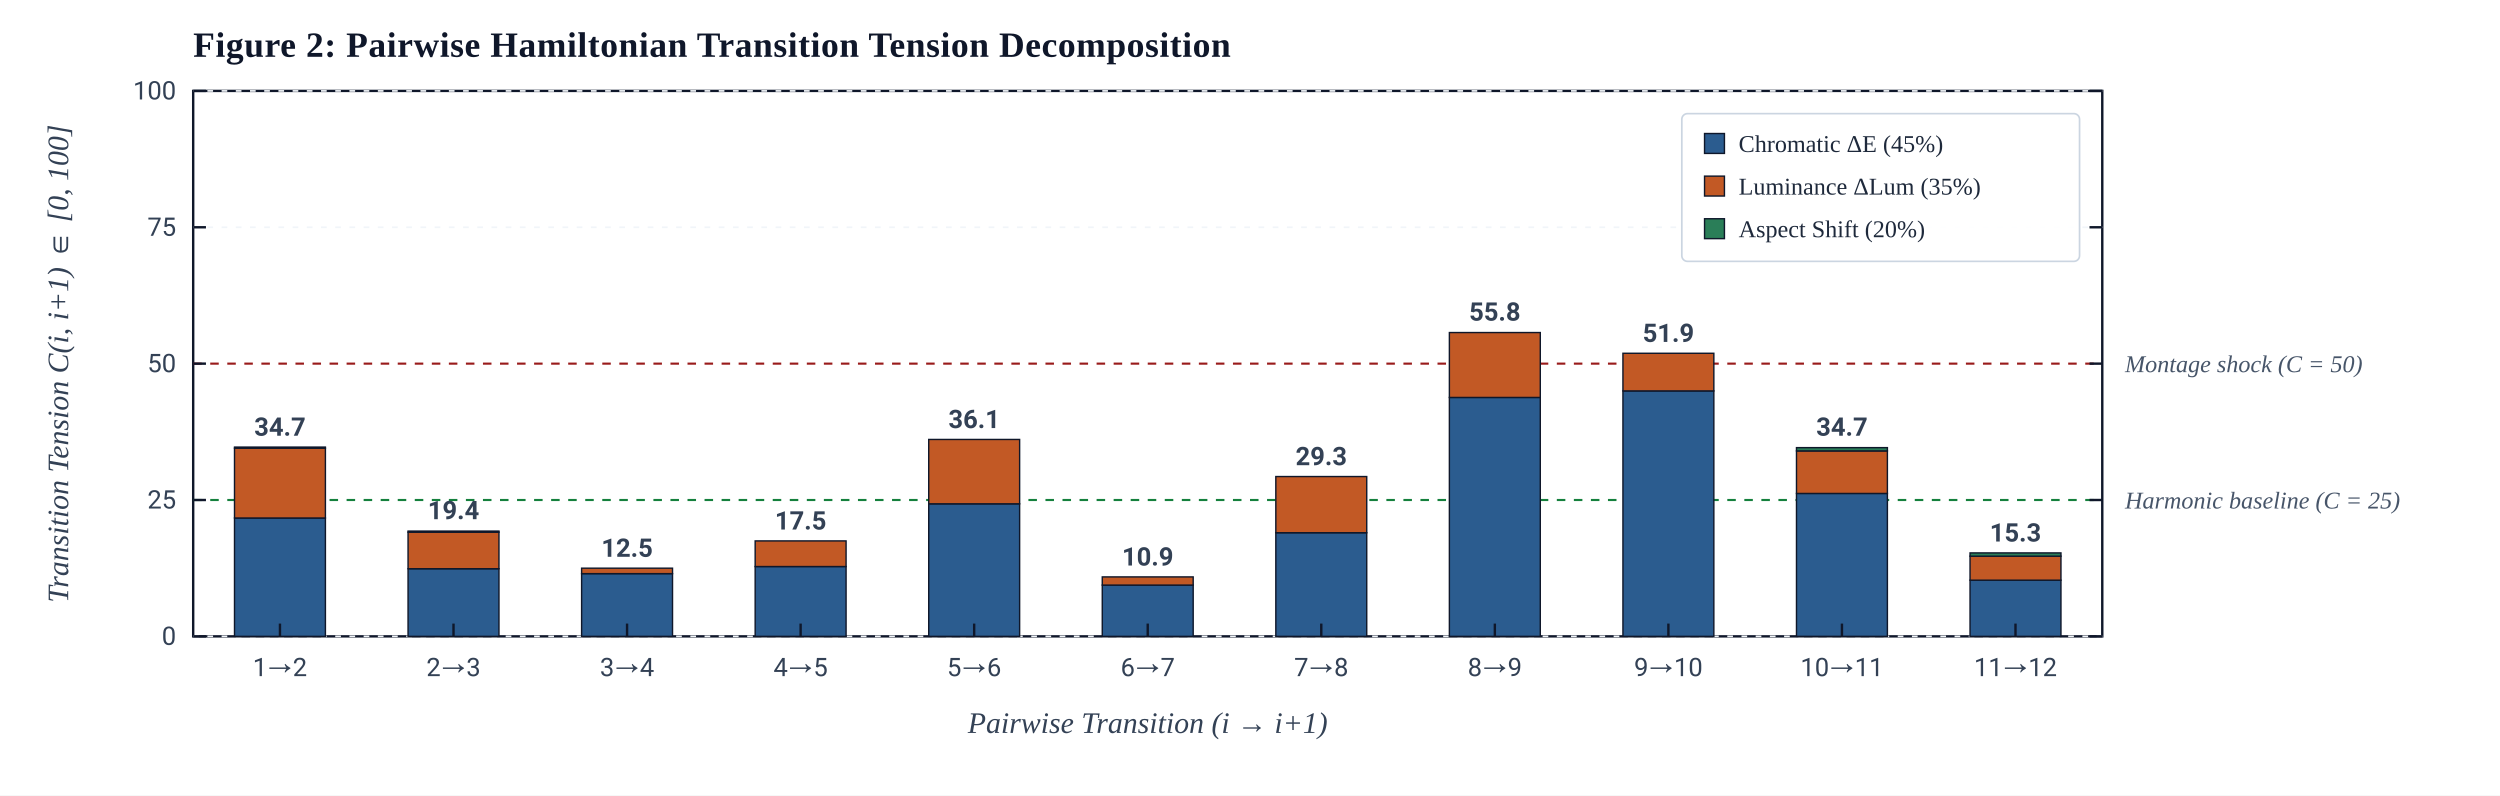
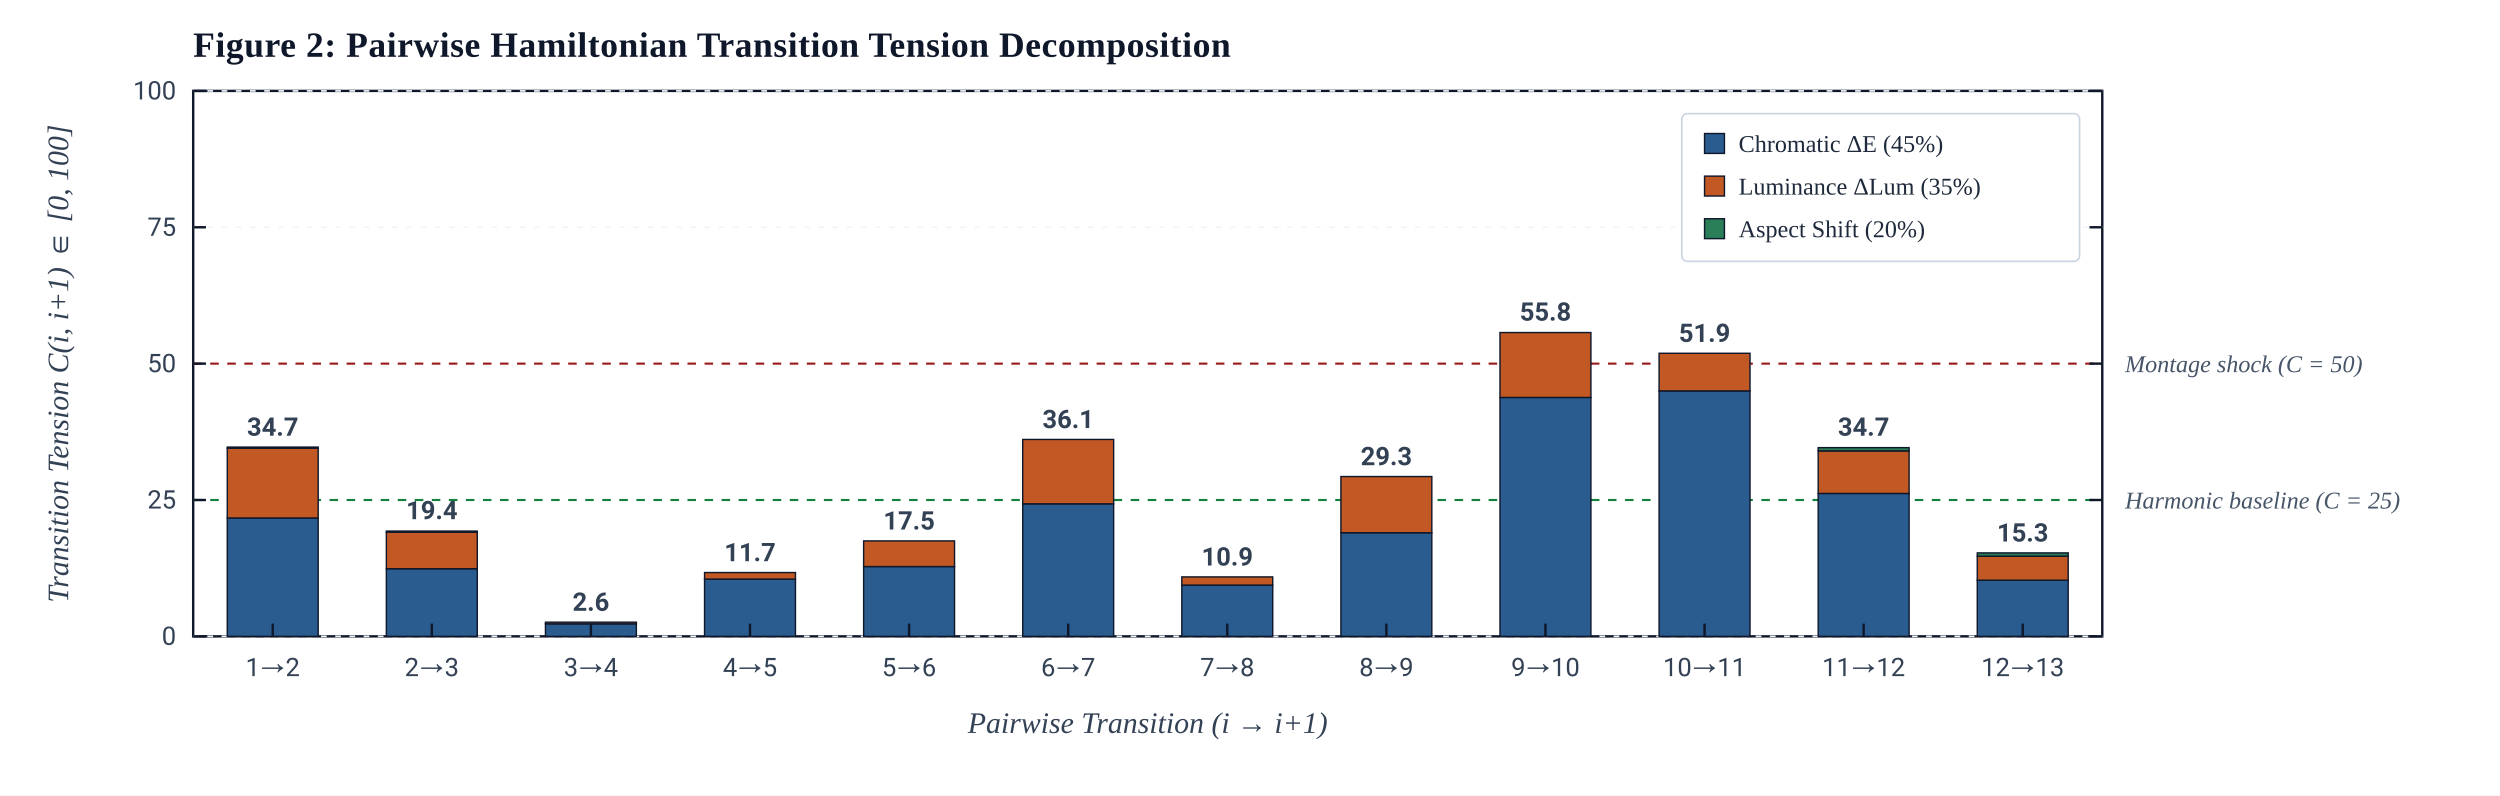
<svg xmlns="http://www.w3.org/2000/svg" viewBox="0 0 880 280" width="100%" height="100%">
  <style>
    .paper-bg { fill: #ffffff; }
    .spine-box { fill: #ffffff; stroke: #0f172a; stroke-width: 0.85; }
    .academic-grid { stroke: #f1f5f9; stroke-width: 0.6; stroke-dasharray: 2 3; }
    .tick-line { stroke: #0f172a; stroke-width: 0.85; }
    .fig-heading { fill: #0f172a; font-family: "Times New Roman", Times, "Nimbus Roman No9 L", "Liberation Serif", serif; font-size: 12.5px; font-weight: bold; letter-spacing: 0.2px; }
    .axis-title { fill: #334155; font-family: "Times New Roman", Times, "Nimbus Roman No9 L", "Liberation Serif", serif; font-size: 10.5px; font-style: italic; }
    .tick-label { fill: #334155; font-family: -apple-system, BlinkMacSystemFont, "Segoe UI", Roboto, Helvetica, Arial, sans-serif; font-size: 9px; font-variant-numeric: tabular-nums; }
    .threshold-label { fill: #475569; font-family: "Times New Roman", Times, "Nimbus Roman No9 L", "Liberation Serif", serif; font-size: 8.5px; font-style: italic; }
    .legend-text { fill: #1e293b; font-family: "Times New Roman", Times, "Nimbus Roman No9 L", "Liberation Serif", serif; font-size: 8.5px; }
  </style>
  <rect width="880" height="280" class="paper-bg" />
  <text x="68" y="20" class="fig-heading">Figure 2: Pairwise Hamiltonian Transition Tension Decomposition</text>
  <rect x="68" y="32" width="672" height="192" class="spine-box" />
  <text transform="translate(24, 128) rotate(-90)" class="axis-title" text-anchor="middle">Transition Tension C(i, i+1) ∈ [0, 100]</text>
  <line x1="68" y1="32" x2="740" y2="32" class="academic-grid" />
  <line x1="68" y1="32" x2="72.5" y2="32" class="tick-line" />
  <line x1="735.5" y1="32" x2="740" y2="32" class="tick-line" />
  <text x="62" y="35" class="tick-label" text-anchor="end">100</text>
  <line x1="68" y1="80" x2="740" y2="80" class="academic-grid" />
  <line x1="68" y1="80" x2="72.5" y2="80" class="tick-line" />
  <line x1="735.5" y1="80" x2="740" y2="80" class="tick-line" />
  <text x="62" y="83" class="tick-label" text-anchor="end">75</text>
  <line x1="68" y1="128" x2="740" y2="128" stroke="#991b1b" stroke-width="0.75" stroke-dasharray="3 3" />
  <text x="748" y="131" class="threshold-label" fill="#991b1b" text-anchor="start">Montage shock (C = 50)</text>
  <line x1="68" y1="128" x2="72.5" y2="128" class="tick-line" />
  <line x1="735.5" y1="128" x2="740" y2="128" class="tick-line" />
  <text x="62" y="131" class="tick-label" text-anchor="end">50</text>
  <line x1="68" y1="176" x2="740" y2="176" stroke="#15803d" stroke-width="0.75" stroke-dasharray="3 3" />
  <text x="748" y="179" class="threshold-label" fill="#15803d" text-anchor="start">Harmonic baseline (C = 25)</text>
  <line x1="68" y1="176" x2="72.5" y2="176" class="tick-line" />
  <line x1="735.5" y1="176" x2="740" y2="176" class="tick-line" />
  <text x="62" y="179" class="tick-label" text-anchor="end">25</text>
  <line x1="68" y1="224" x2="740" y2="224" class="academic-grid" />
  <line x1="68" y1="224" x2="72.5" y2="224" class="tick-line" />
  <line x1="735.5" y1="224" x2="740" y2="224" class="tick-line" />
  <text x="62" y="227" class="tick-label" text-anchor="end">0</text>
-   <rect x="82.545" y="182.336" width="32" height="41.664" fill="#2b5c8f" stroke="#0f172a" stroke-width="0.5" />
-   <rect x="82.545" y="157.76" width="32" height="24.576" fill="#c25925" stroke="#0f172a" stroke-width="0.5" />
-   <rect x="82.545" y="157.376" width="32" height="0.384" fill="#2a7e58" stroke="#0f172a" stroke-width="0.5" />
-   <text x="98.545" y="153.376" class="tick-label" font-weight="600" text-anchor="middle">34.7</text>
-   <line x1="98.545" y1="219.5" x2="98.545" y2="224" class="tick-line" />
-   <text x="98.545" y="238" class="tick-label" text-anchor="middle">1→2</text>
-   <rect x="143.636" y="200.192" width="32" height="23.808" fill="#2b5c8f" stroke="#0f172a" stroke-width="0.5" />
-   <rect x="143.636" y="187.328" width="32" height="12.864" fill="#c25925" stroke="#0f172a" stroke-width="0.5" />
-   <rect x="143.636" y="186.944" width="32" height="0.384" fill="#2a7e58" stroke="#0f172a" stroke-width="0.5" />
-   <text x="159.636" y="182.752" class="tick-label" font-weight="600" text-anchor="middle">19.4</text>
-   <line x1="159.636" y1="219.5" x2="159.636" y2="224" class="tick-line" />
-   <text x="159.636" y="238" class="tick-label" text-anchor="middle">2→3</text>
-   <rect x="204.727" y="201.92" width="32" height="22.08" fill="#2b5c8f" stroke="#0f172a" stroke-width="0.5" />
-   <rect x="204.727" y="200" width="32" height="1.92" fill="#c25925" stroke="#0f172a" stroke-width="0.5" />
-   <text x="220.727" y="196" class="tick-label" font-weight="600" text-anchor="middle">12.5</text>
-   <line x1="220.727" y1="219.5" x2="220.727" y2="224" class="tick-line" />
-   <text x="220.727" y="238" class="tick-label" text-anchor="middle">3→4</text>
-   <rect x="265.818" y="199.424" width="32" height="24.576" fill="#2b5c8f" stroke="#0f172a" stroke-width="0.5" />
-   <rect x="265.818" y="190.4" width="32" height="9.024" fill="#c25925" stroke="#0f172a" stroke-width="0.5" />
-   <text x="281.818" y="186.4" class="tick-label" font-weight="600" text-anchor="middle">17.5</text>
-   <line x1="281.818" y1="219.5" x2="281.818" y2="224" class="tick-line" />
-   <text x="281.818" y="238" class="tick-label" text-anchor="middle">4→5</text>
-   <rect x="326.909" y="177.344" width="32" height="46.656" fill="#2b5c8f" stroke="#0f172a" stroke-width="0.5" />
-   <rect x="326.909" y="154.688" width="32" height="22.656" fill="#c25925" stroke="#0f172a" stroke-width="0.5" />
-   <text x="342.909" y="150.688" class="tick-label" font-weight="600" text-anchor="middle">36.1</text>
-   <line x1="342.909" y1="219.5" x2="342.909" y2="224" class="tick-line" />
-   <text x="342.909" y="238" class="tick-label" text-anchor="middle">5→6</text>
-   <rect x="388" y="205.952" width="32" height="18.048" fill="#2b5c8f" stroke="#0f172a" stroke-width="0.5" />
-   <rect x="388" y="203.072" width="32" height="2.88" fill="#c25925" stroke="#0f172a" stroke-width="0.5" />
-   <text x="404" y="199.072" class="tick-label" font-weight="600" text-anchor="middle">10.9</text>
-   <line x1="404" y1="219.5" x2="404" y2="224" class="tick-line" />
-   <text x="404" y="238" class="tick-label" text-anchor="middle">6→7</text>
-   <rect x="449.091" y="187.52" width="32" height="36.48" fill="#2b5c8f" stroke="#0f172a" stroke-width="0.5" />
-   <rect x="449.091" y="167.744" width="32" height="19.776" fill="#c25925" stroke="#0f172a" stroke-width="0.5" />
-   <text x="465.091" y="163.744" class="tick-label" font-weight="600" text-anchor="middle">29.3</text>
-   <line x1="465.091" y1="219.5" x2="465.091" y2="224" class="tick-line" />
-   <text x="465.091" y="238" class="tick-label" text-anchor="middle">7→8</text>
-   <rect x="510.182" y="139.904" width="32" height="84.096" fill="#2b5c8f" stroke="#0f172a" stroke-width="0.5" />
-   <rect x="510.182" y="117.056" width="32" height="22.848" fill="#c25925" stroke="#0f172a" stroke-width="0.5" />
-   <text x="526.182" y="112.864" class="tick-label" font-weight="600" text-anchor="middle">55.8</text>
-   <line x1="526.182" y1="219.5" x2="526.182" y2="224" class="tick-line" />
-   <text x="526.182" y="238" class="tick-label" text-anchor="middle">8→9</text>
-   <rect x="571.273" y="137.6" width="32" height="86.4" fill="#2b5c8f" stroke="#0f172a" stroke-width="0.5" />
-   <rect x="571.273" y="124.352" width="32" height="13.248" fill="#c25925" stroke="#0f172a" stroke-width="0.5" />
-   <text x="587.273" y="120.352" class="tick-label" font-weight="600" text-anchor="middle">51.9</text>
-   <line x1="587.273" y1="219.5" x2="587.273" y2="224" class="tick-line" />
-   <text x="587.273" y="238" class="tick-label" text-anchor="middle">9→10</text>
-   <rect x="632.364" y="173.696" width="32" height="50.304" fill="#2b5c8f" stroke="#0f172a" stroke-width="0.5" />
-   <rect x="632.364" y="158.72" width="32" height="14.976" fill="#c25925" stroke="#0f172a" stroke-width="0.5" />
-   <rect x="632.364" y="157.568" width="32" height="1.152" fill="#2a7e58" stroke="#0f172a" stroke-width="0.5" />
-   <text x="648.364" y="153.376" class="tick-label" font-weight="600" text-anchor="middle">34.7</text>
-   <line x1="648.364" y1="219.5" x2="648.364" y2="224" class="tick-line" />
-   <text x="648.364" y="238" class="tick-label" text-anchor="middle">10→11</text>
-   <rect x="693.455" y="204.224" width="32" height="19.776" fill="#2b5c8f" stroke="#0f172a" stroke-width="0.5" />
-   <rect x="693.455" y="195.776" width="32" height="8.448" fill="#c25925" stroke="#0f172a" stroke-width="0.5" />
-   <rect x="693.455" y="194.624" width="32" height="1.152" fill="#2a7e58" stroke="#0f172a" stroke-width="0.5" />
-   <text x="709.455" y="190.624" class="tick-label" font-weight="600" text-anchor="middle">15.3</text>
-   <line x1="709.455" y1="219.5" x2="709.455" y2="224" class="tick-line" />
-   <text x="709.455" y="238" class="tick-label" text-anchor="middle">11→12</text>
+   <rect x="80" y="182.336" width="32" height="41.664" fill="#2b5c8f" stroke="#0f172a" stroke-width="0.5" />
+   <rect x="80" y="157.76" width="32" height="24.576" fill="#c25925" stroke="#0f172a" stroke-width="0.5" />
+   <rect x="80" y="157.376" width="32" height="0.384" fill="#2a7e58" stroke="#0f172a" stroke-width="0.5" />
+   <text x="96" y="153.376" class="tick-label" font-weight="600" text-anchor="middle">34.7</text>
+   <line x1="96" y1="219.5" x2="96" y2="224" class="tick-line" />
+   <text x="96" y="238" class="tick-label" text-anchor="middle">1→2</text>
+   <rect x="136" y="200.192" width="32" height="23.808" fill="#2b5c8f" stroke="#0f172a" stroke-width="0.5" />
+   <rect x="136" y="187.328" width="32" height="12.864" fill="#c25925" stroke="#0f172a" stroke-width="0.5" />
+   <rect x="136" y="186.944" width="32" height="0.384" fill="#2a7e58" stroke="#0f172a" stroke-width="0.5" />
+   <text x="152" y="182.752" class="tick-label" font-weight="600" text-anchor="middle">19.4</text>
+   <line x1="152" y1="219.5" x2="152" y2="224" class="tick-line" />
+   <text x="152" y="238" class="tick-label" text-anchor="middle">2→3</text>
+   <rect x="192" y="219.584" width="32" height="4.416" fill="#2b5c8f" stroke="#0f172a" stroke-width="0.5" />
+   <rect x="192" y="219.008" width="32" height="0.576" fill="#c25925" stroke="#0f172a" stroke-width="0.5" />
+   <text x="208" y="215.008" class="tick-label" font-weight="600" text-anchor="middle">2.6</text>
+   <line x1="208" y1="219.5" x2="208" y2="224" class="tick-line" />
+   <text x="208" y="238" class="tick-label" text-anchor="middle">3→4</text>
+   <rect x="248" y="203.84" width="32" height="20.16" fill="#2b5c8f" stroke="#0f172a" stroke-width="0.5" />
+   <rect x="248" y="201.536" width="32" height="2.304" fill="#c25925" stroke="#0f172a" stroke-width="0.5" />
+   <text x="264" y="197.536" class="tick-label" font-weight="600" text-anchor="middle">11.7</text>
+   <line x1="264" y1="219.5" x2="264" y2="224" class="tick-line" />
+   <text x="264" y="238" class="tick-label" text-anchor="middle">4→5</text>
+   <rect x="304" y="199.424" width="32" height="24.576" fill="#2b5c8f" stroke="#0f172a" stroke-width="0.5" />
+   <rect x="304" y="190.4" width="32" height="9.024" fill="#c25925" stroke="#0f172a" stroke-width="0.5" />
+   <text x="320" y="186.4" class="tick-label" font-weight="600" text-anchor="middle">17.5</text>
+   <line x1="320" y1="219.5" x2="320" y2="224" class="tick-line" />
+   <text x="320" y="238" class="tick-label" text-anchor="middle">5→6</text>
+   <rect x="360" y="177.344" width="32" height="46.656" fill="#2b5c8f" stroke="#0f172a" stroke-width="0.5" />
+   <rect x="360" y="154.688" width="32" height="22.656" fill="#c25925" stroke="#0f172a" stroke-width="0.5" />
+   <text x="376" y="150.688" class="tick-label" font-weight="600" text-anchor="middle">36.1</text>
+   <line x1="376" y1="219.5" x2="376" y2="224" class="tick-line" />
+   <text x="376" y="238" class="tick-label" text-anchor="middle">6→7</text>
+   <rect x="416" y="205.952" width="32" height="18.048" fill="#2b5c8f" stroke="#0f172a" stroke-width="0.5" />
+   <rect x="416" y="203.072" width="32" height="2.88" fill="#c25925" stroke="#0f172a" stroke-width="0.5" />
+   <text x="432" y="199.072" class="tick-label" font-weight="600" text-anchor="middle">10.9</text>
+   <line x1="432" y1="219.5" x2="432" y2="224" class="tick-line" />
+   <text x="432" y="238" class="tick-label" text-anchor="middle">7→8</text>
+   <rect x="472" y="187.52" width="32" height="36.48" fill="#2b5c8f" stroke="#0f172a" stroke-width="0.5" />
+   <rect x="472" y="167.744" width="32" height="19.776" fill="#c25925" stroke="#0f172a" stroke-width="0.5" />
+   <text x="488" y="163.744" class="tick-label" font-weight="600" text-anchor="middle">29.3</text>
+   <line x1="488" y1="219.5" x2="488" y2="224" class="tick-line" />
+   <text x="488" y="238" class="tick-label" text-anchor="middle">8→9</text>
+   <rect x="528" y="139.904" width="32" height="84.096" fill="#2b5c8f" stroke="#0f172a" stroke-width="0.5" />
+   <rect x="528" y="117.056" width="32" height="22.848" fill="#c25925" stroke="#0f172a" stroke-width="0.5" />
+   <text x="544" y="112.864" class="tick-label" font-weight="600" text-anchor="middle">55.8</text>
+   <line x1="544" y1="219.5" x2="544" y2="224" class="tick-line" />
+   <text x="544" y="238" class="tick-label" text-anchor="middle">9→10</text>
+   <rect x="584" y="137.6" width="32" height="86.4" fill="#2b5c8f" stroke="#0f172a" stroke-width="0.5" />
+   <rect x="584" y="124.352" width="32" height="13.248" fill="#c25925" stroke="#0f172a" stroke-width="0.5" />
+   <text x="600" y="120.352" class="tick-label" font-weight="600" text-anchor="middle">51.9</text>
+   <line x1="600" y1="219.5" x2="600" y2="224" class="tick-line" />
+   <text x="600" y="238" class="tick-label" text-anchor="middle">10→11</text>
+   <rect x="640" y="173.696" width="32" height="50.304" fill="#2b5c8f" stroke="#0f172a" stroke-width="0.5" />
+   <rect x="640" y="158.72" width="32" height="14.976" fill="#c25925" stroke="#0f172a" stroke-width="0.5" />
+   <rect x="640" y="157.568" width="32" height="1.152" fill="#2a7e58" stroke="#0f172a" stroke-width="0.5" />
+   <text x="656" y="153.376" class="tick-label" font-weight="600" text-anchor="middle">34.7</text>
+   <line x1="656" y1="219.5" x2="656" y2="224" class="tick-line" />
+   <text x="656" y="238" class="tick-label" text-anchor="middle">11→12</text>
+   <rect x="696" y="204.224" width="32" height="19.776" fill="#2b5c8f" stroke="#0f172a" stroke-width="0.5" />
+   <rect x="696" y="195.776" width="32" height="8.448" fill="#c25925" stroke="#0f172a" stroke-width="0.5" />
+   <rect x="696" y="194.624" width="32" height="1.152" fill="#2a7e58" stroke="#0f172a" stroke-width="0.5" />
+   <text x="712" y="190.624" class="tick-label" font-weight="600" text-anchor="middle">15.3</text>
+   <line x1="712" y1="219.5" x2="712" y2="224" class="tick-line" />
+   <text x="712" y="238" class="tick-label" text-anchor="middle">12→13</text>
  <g transform="translate(592, 40)">
    <rect x="0" y="0" width="140" height="52" fill="#ffffff" fill-opacity="0.92" stroke="#cbd5e1" stroke-width="0.6" rx="2" />
    <rect x="8" y="7" width="7" height="7" fill="#2b5c8f" stroke="#0f172a" stroke-width="0.5" />
    <text x="20" y="13.5" class="legend-text">Chromatic ΔE (45%)</text>
    <rect x="8" y="22" width="7" height="7" fill="#c25925" stroke="#0f172a" stroke-width="0.5" />
    <text x="20" y="28.5" class="legend-text">Luminance ΔLum (35%)</text>
    <rect x="8" y="37" width="7" height="7" fill="#2a7e58" stroke="#0f172a" stroke-width="0.5" />
    <text x="20" y="43.5" class="legend-text">Aspect Shift (20%)</text>
  </g>
  <text x="404" y="258" class="axis-title" text-anchor="middle">Pairwise Transition (i → i+1)</text>
</svg>
